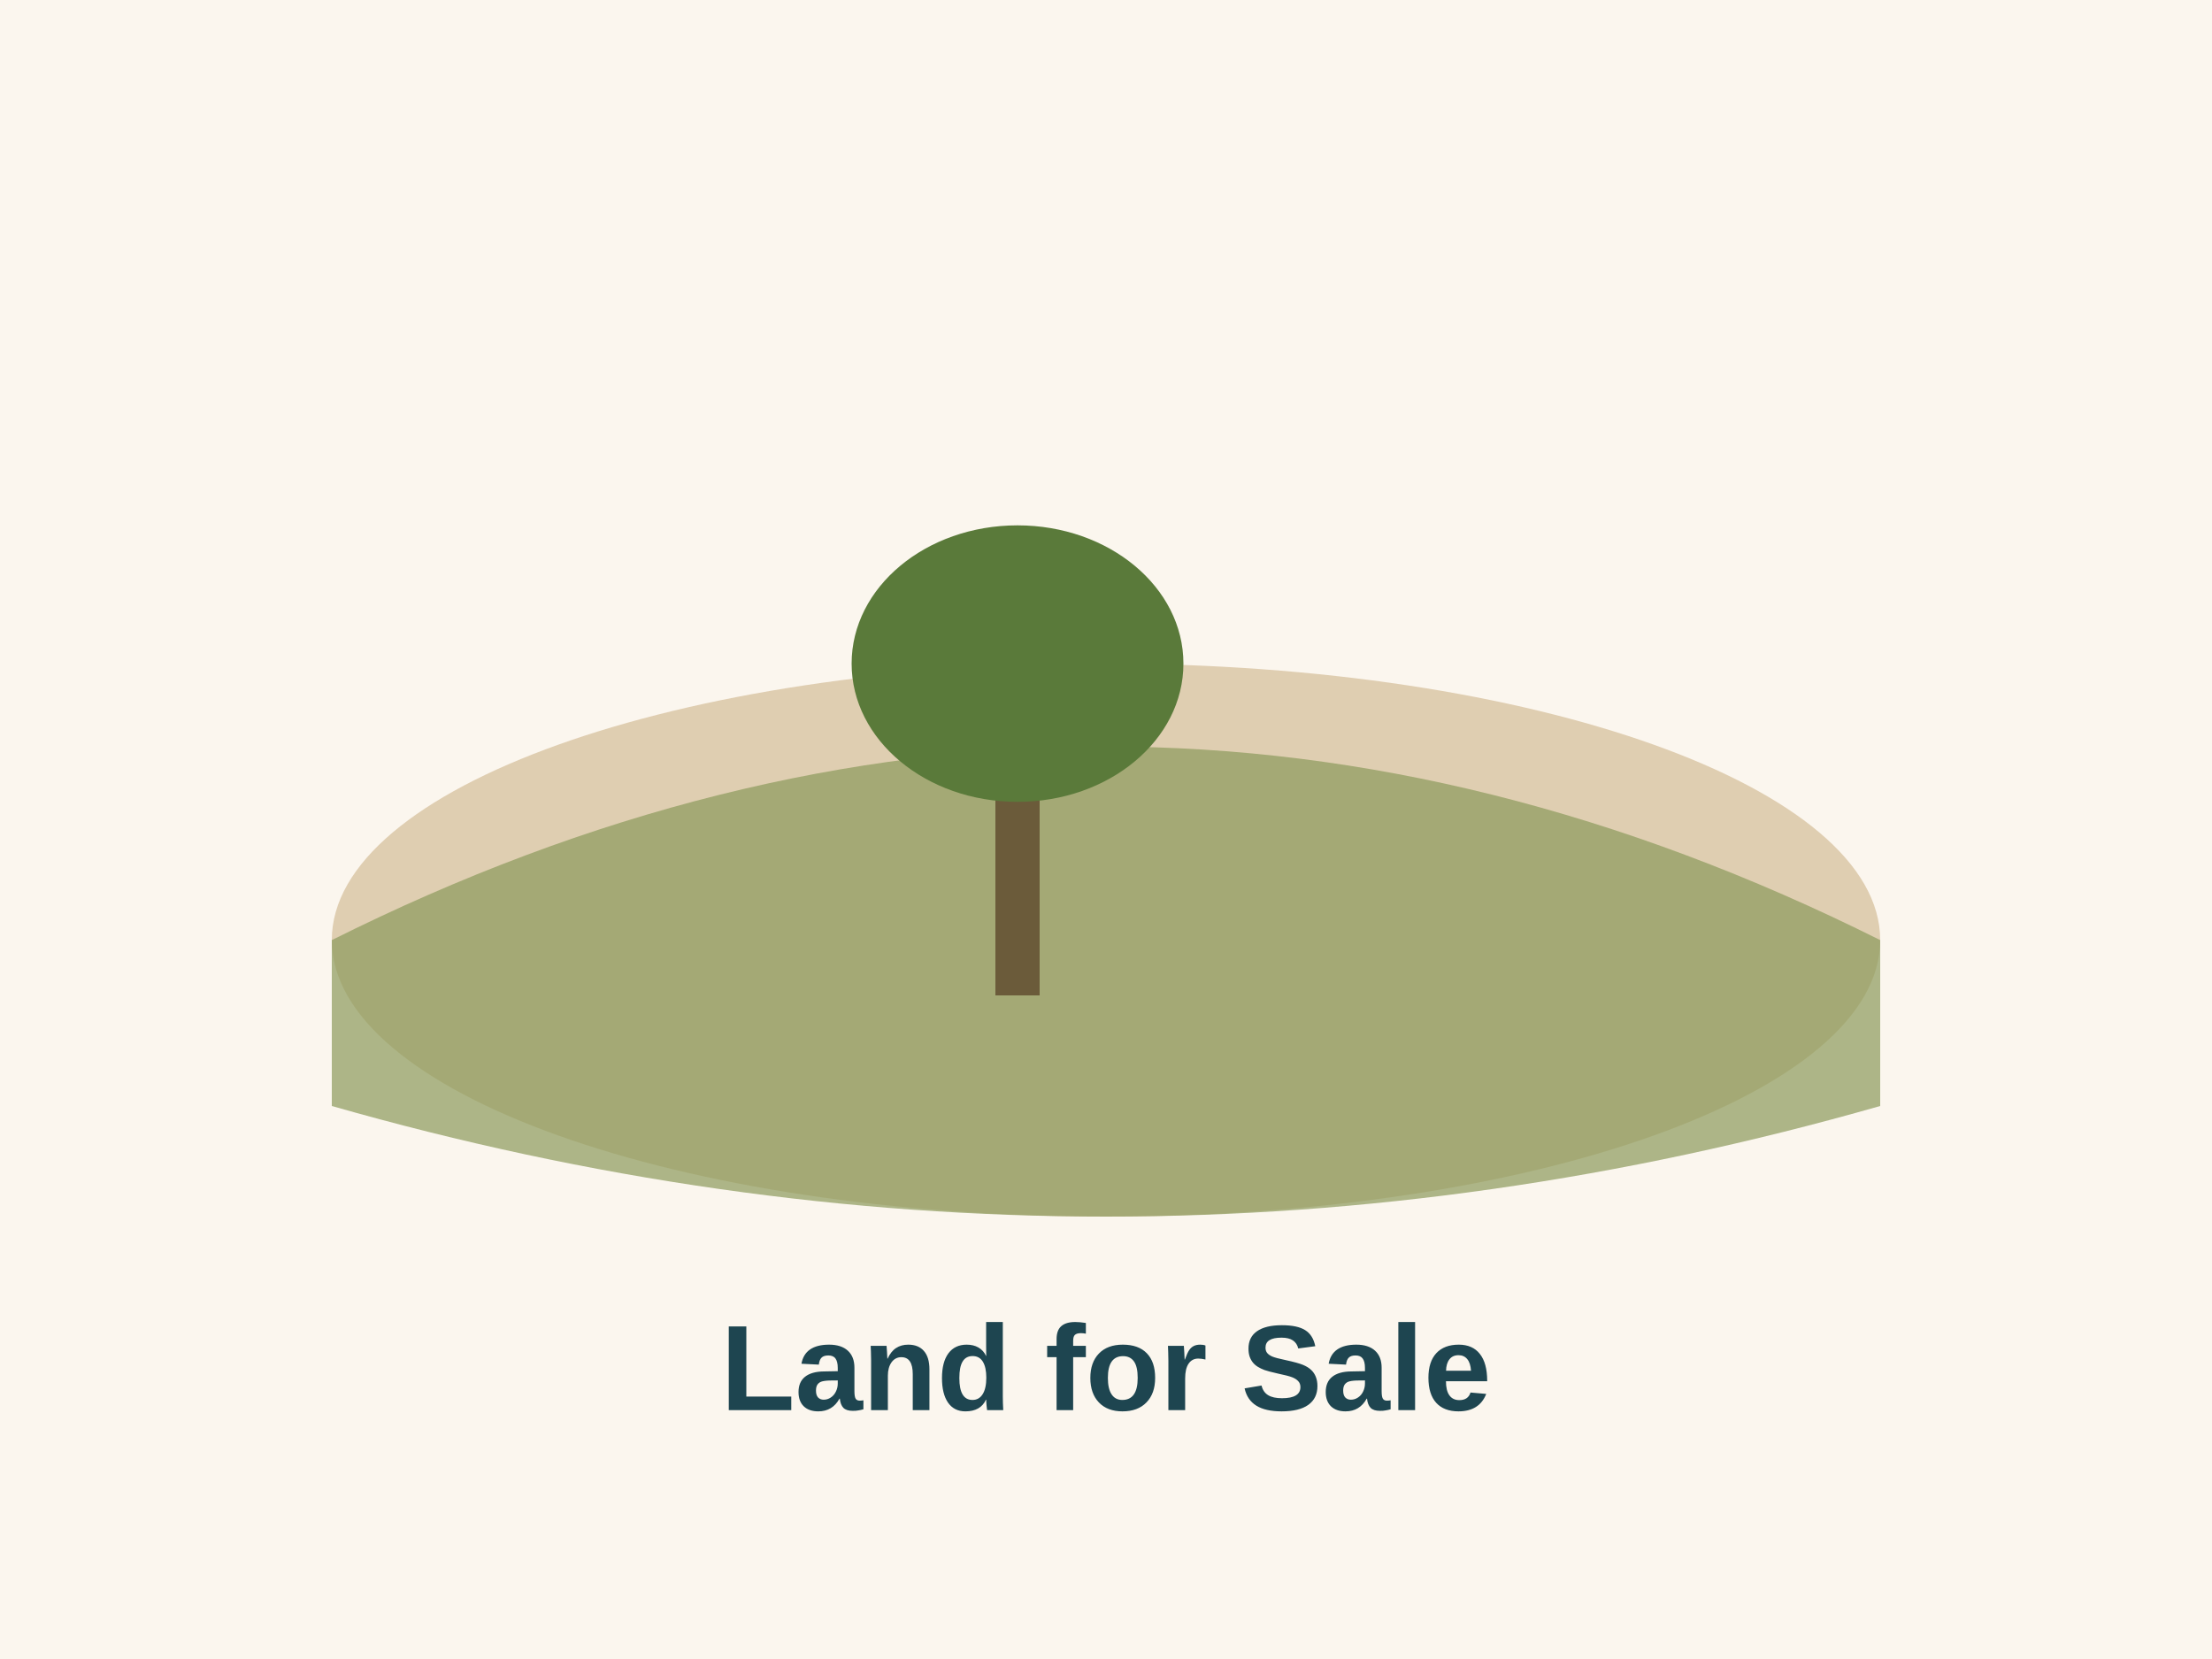
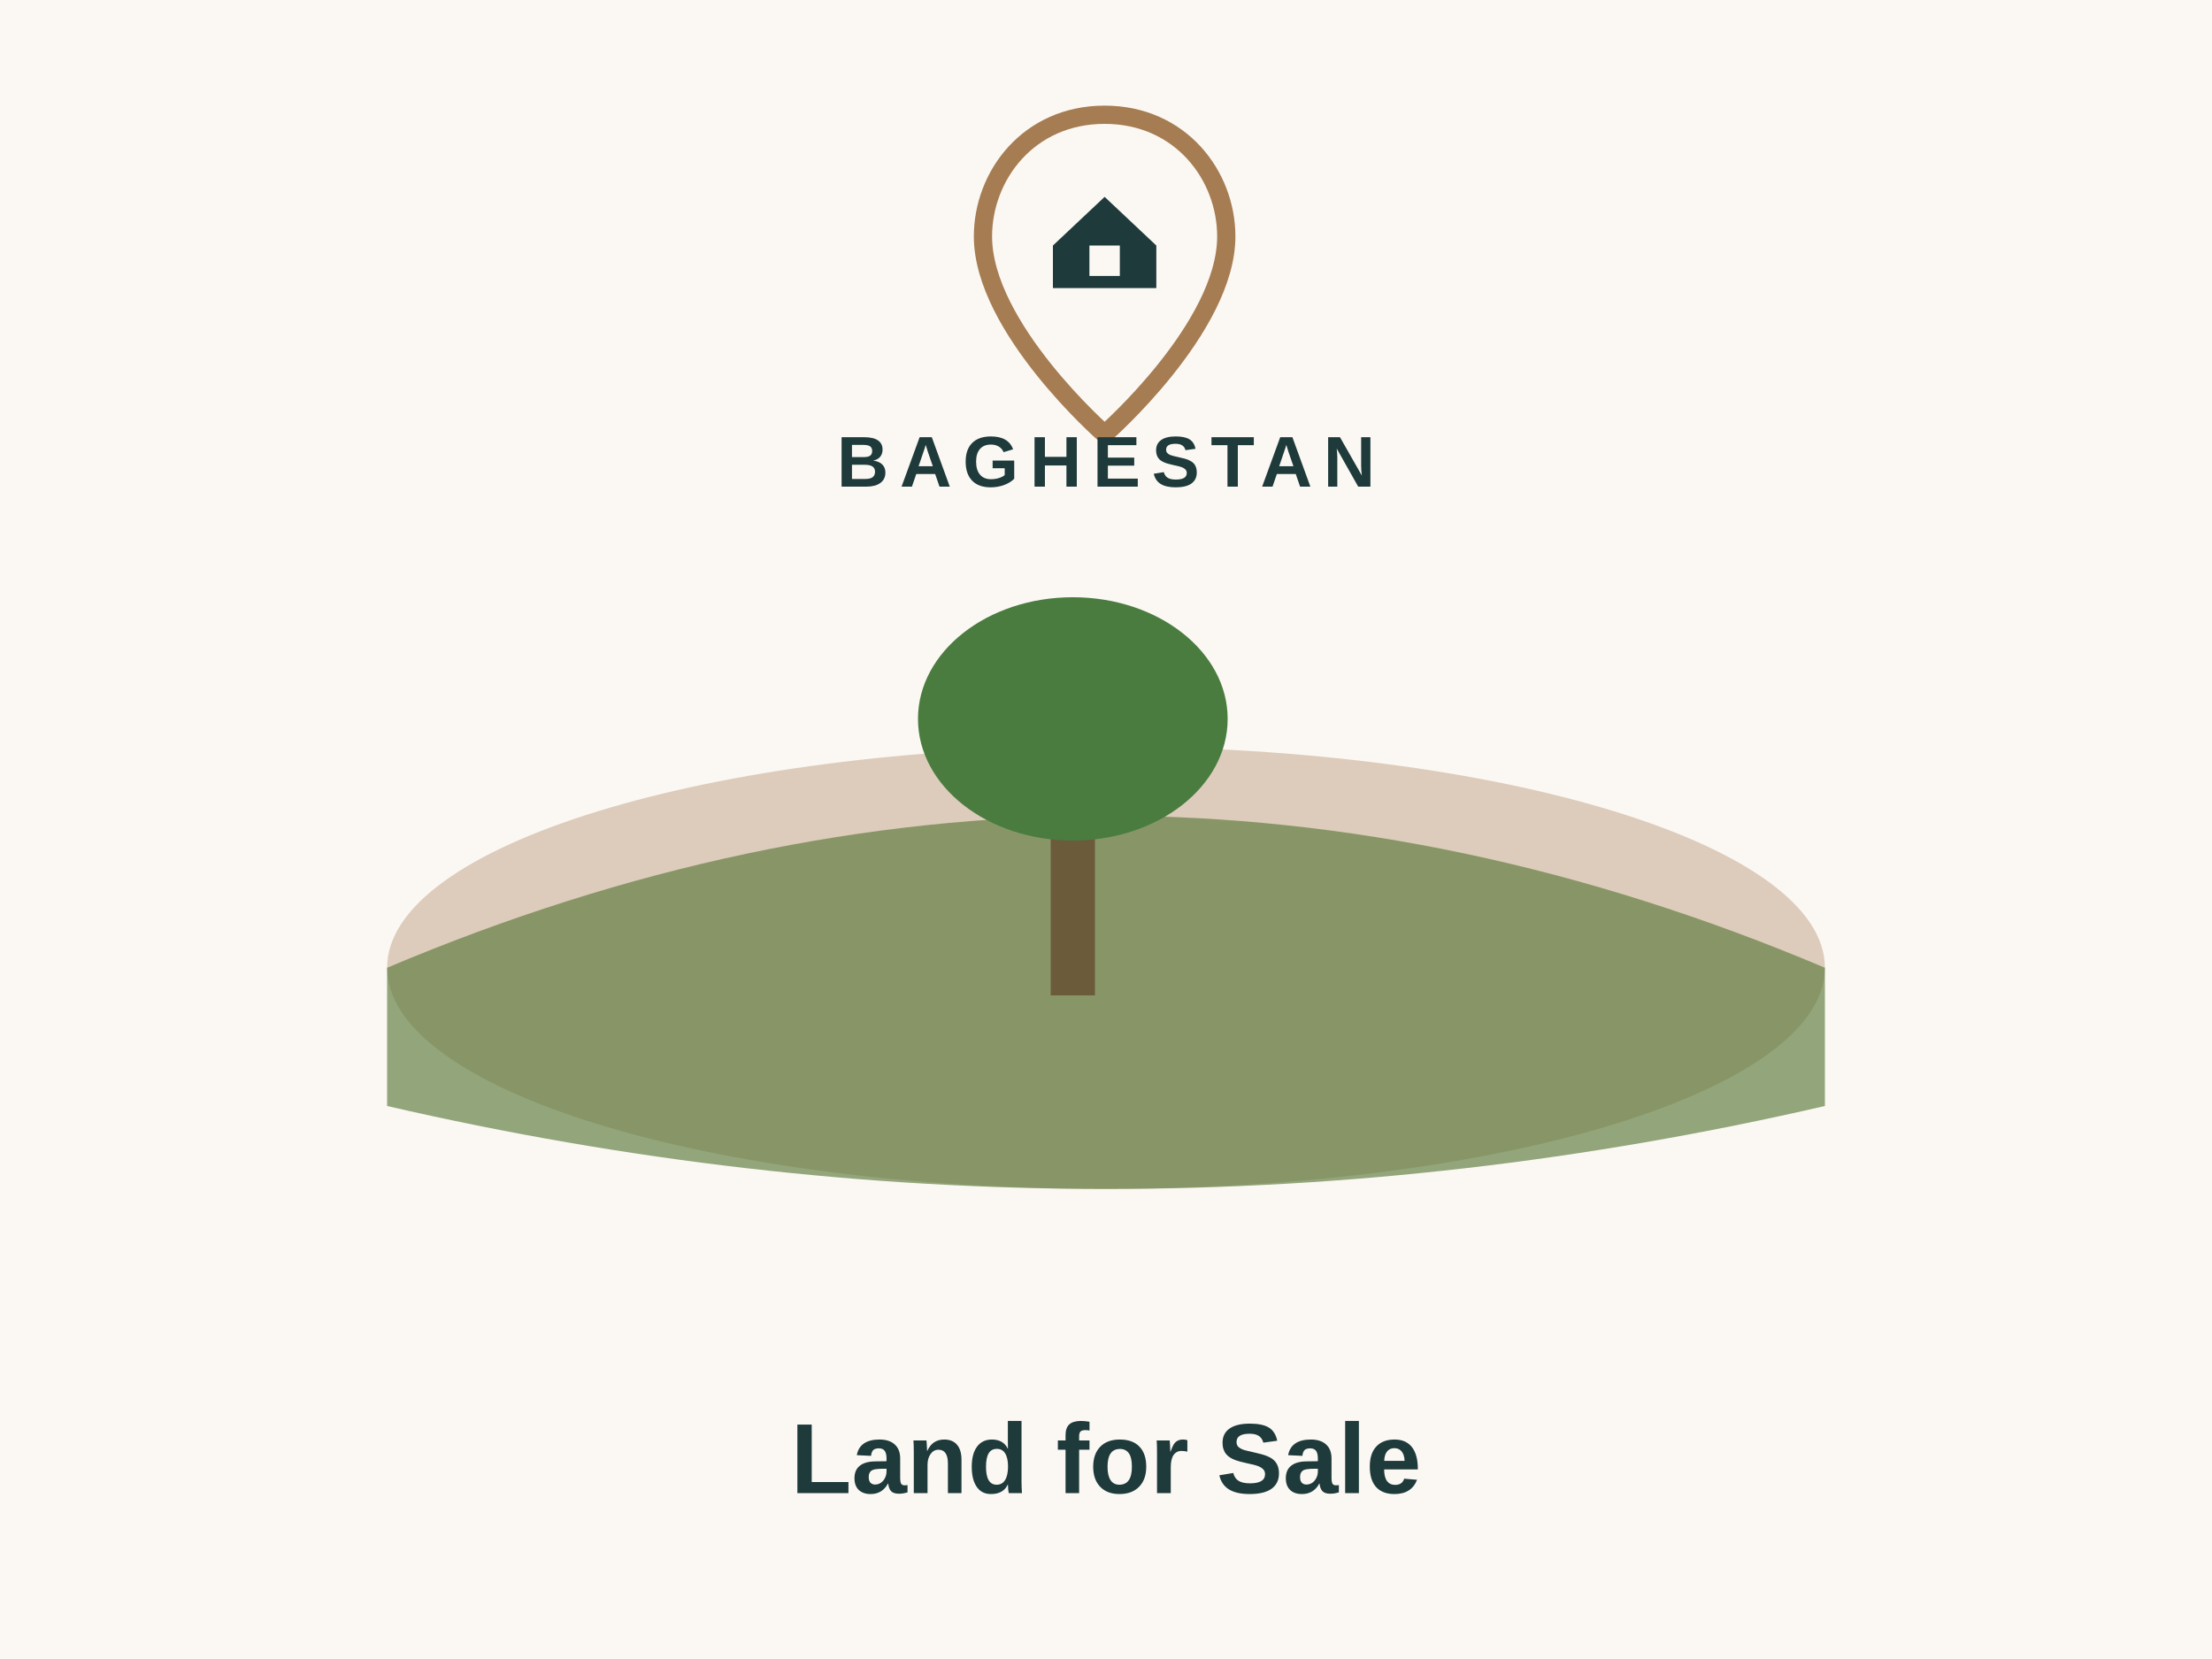
<svg xmlns="http://www.w3.org/2000/svg" viewBox="0 0 400 300" width="400" height="300">
-   <rect width="400" height="300" fill="#FBF6EE" />
-   <ellipse cx="200" cy="170" rx="140" ry="50" fill="#C4A574" opacity="0.5" />
-   <path d="M60 170 Q200 100 340 170 L340 200 Q200 240 60 200 Z" fill="#8B9A5B" opacity="0.7" />
-   <rect x="180" y="130" width="8" height="50" fill="#6B5B3A" />
-   <ellipse cx="184" cy="120" rx="30" ry="25" fill="#5A7A3A" />
-   <text x="200" y="255" text-anchor="middle" font-family="Arial, Helvetica, sans-serif" font-size="22" font-weight="700" fill="#1E4550">Land for Sale</text>
+   <rect width="400" height="300" fill="#FBF8F3" />
+   <g transform="translate(175,18) scale(0.55)">
+     <path d="M45 5 C20 5 5 25 5 45 C5 75 45 110 45 110 C45 110 85 75 85 45 C85 25 70 5 45 5Z" fill="none" stroke="#A67C52" stroke-width="6" />
+     <path d="M28 48 L45 32 L62 48 L62 62 L28 62Z" fill="#1E3A3A" />
+     <rect x="40" y="48" width="10" height="10" fill="#FBF8F3" />
+   </g>
+   <text x="200" y="88" text-anchor="middle" font-family="Arial, Helvetica, sans-serif" font-size="13" font-weight="700" letter-spacing="2" fill="#1E3A3A">BAGHESTAN</text>
+   <ellipse cx="200" cy="175" rx="130" ry="40" fill="#A67C52" opacity="0.35" />
+   <path d="M70 175 Q200 120 330 175 L330 200 Q200 230 70 200 Z" fill="#5A7A3A" opacity="0.65" />
+   <rect x="190" y="140" width="8" height="40" fill="#6B5B3A" />
+   <ellipse cx="194" cy="130" rx="28" ry="22" fill="#4A7C3F" />
+   <text x="200" y="270" text-anchor="middle" font-family="Arial, Helvetica, sans-serif" font-size="18" font-weight="700" fill="#1E3A3A">Land for Sale</text>
</svg>
